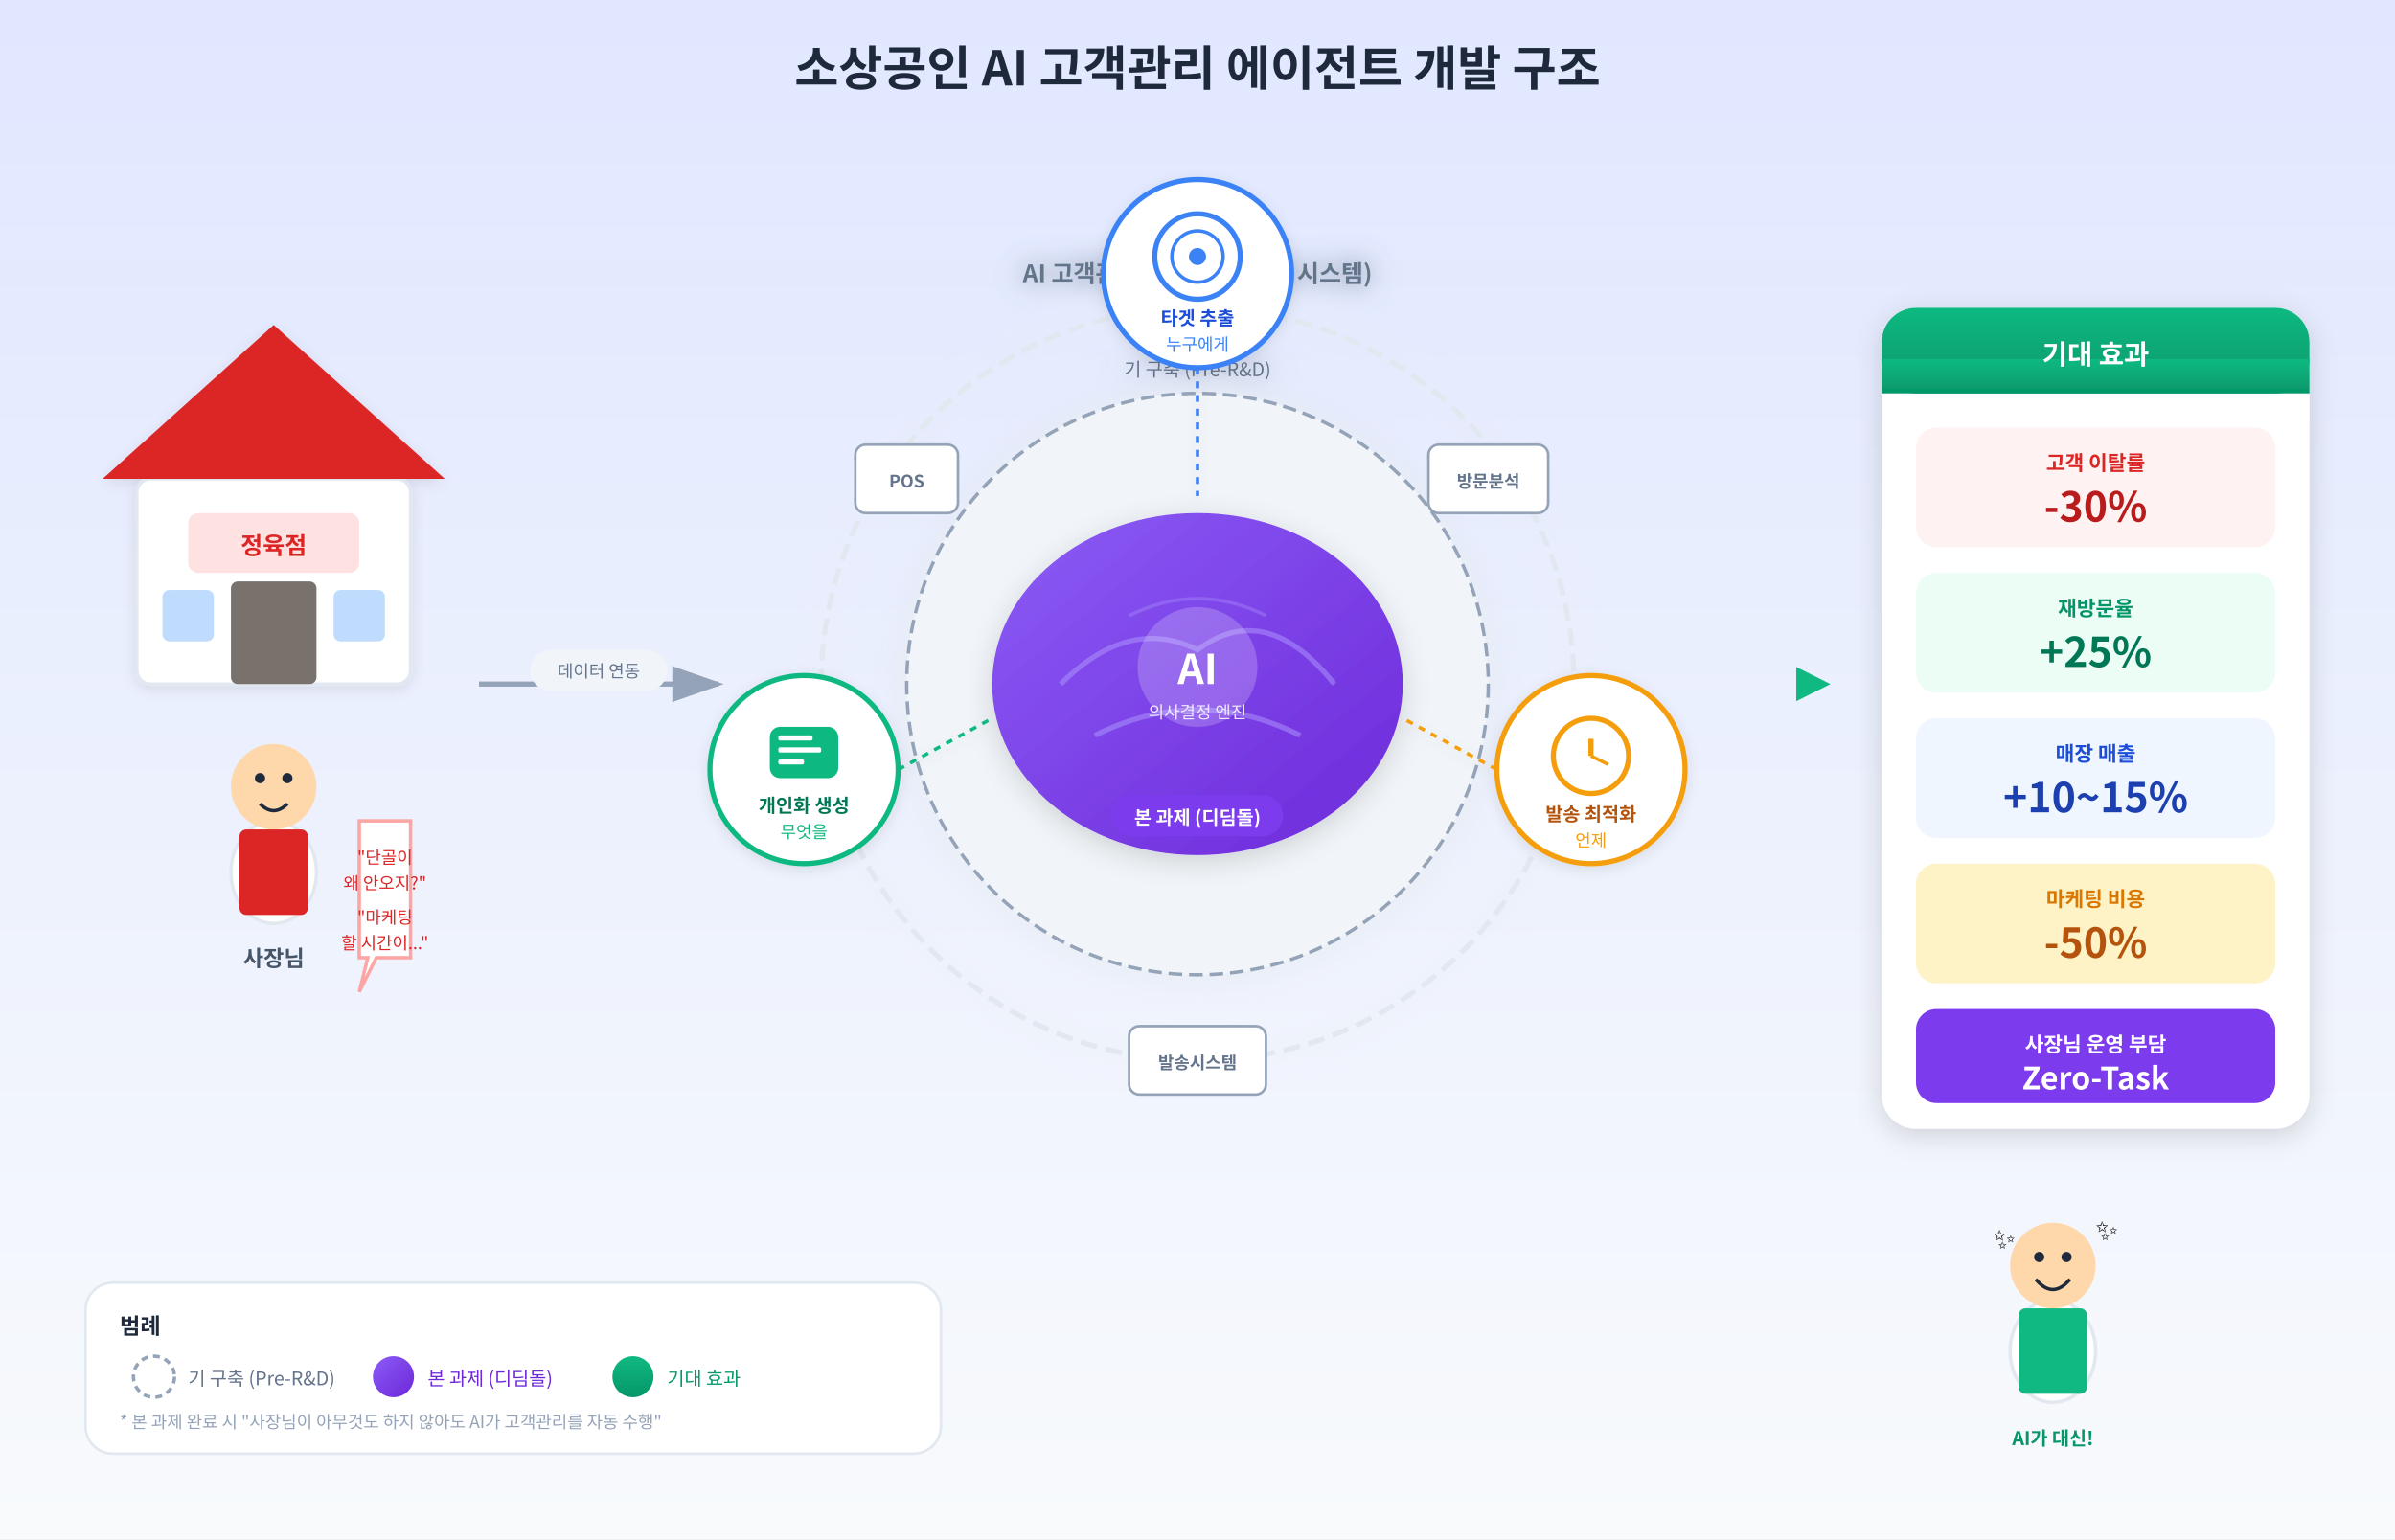
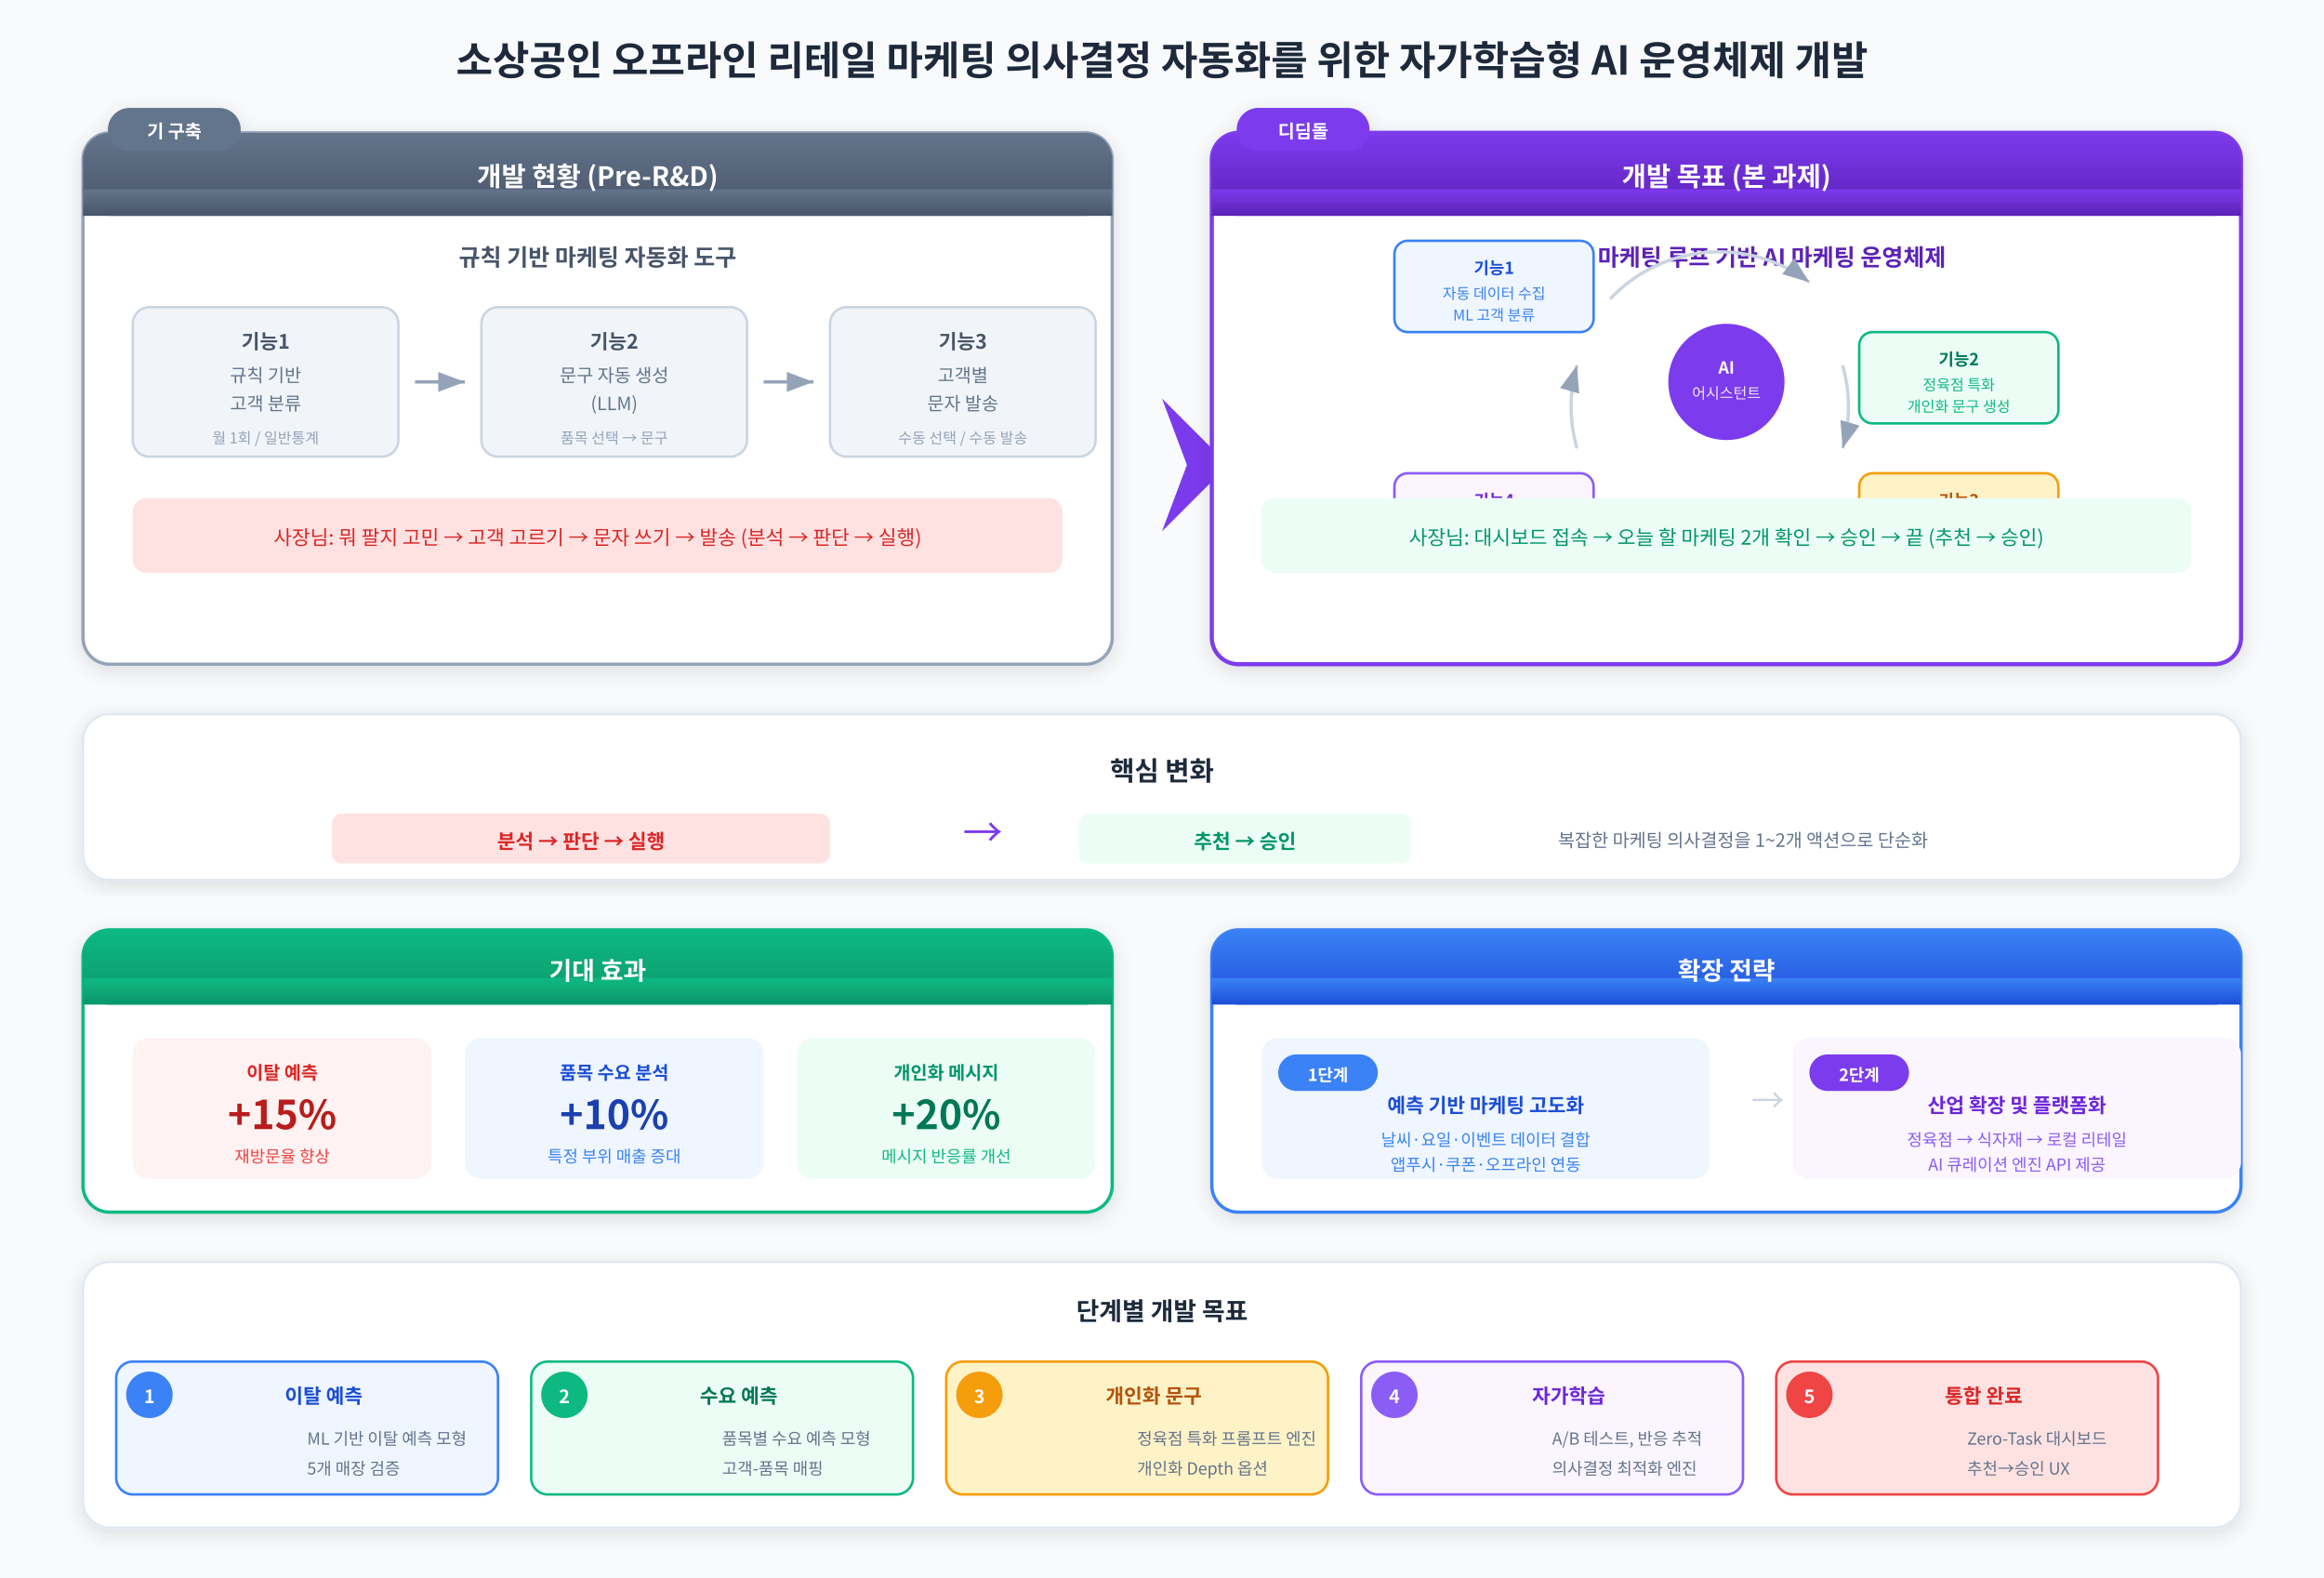
- <svg xmlns="http://www.w3.org/2000/svg" viewBox="0 0 1400 900" font-family="'NanumGothic','Nanum Gothic','Noto Sans CJK KR',sans-serif">
+ <svg xmlns="http://www.w3.org/2000/svg" viewBox="0 0 1400 950" font-family="'NanumGothic','Nanum Gothic','Noto Sans CJK KR',sans-serif">
  <defs>
-     <linearGradient id="skyGrad" x1="0" y1="0" x2="0" y2="1">
-       <stop offset="0%" stop-color="#E0E7FF" />
-       <stop offset="100%" stop-color="#F8FAFC" />
-     </linearGradient>
-     <linearGradient id="brainGrad" x1="0" y1="0" x2="1" y2="1">
-       <stop offset="0%" stop-color="#8B5CF6" />
-       <stop offset="100%" stop-color="#6D28D9" />
+     <linearGradient id="grayGrad" x1="0" y1="0" x2="0" y2="1">
+       <stop offset="0%" stop-color="#64748B" />
+       <stop offset="100%" stop-color="#475569" />
+     </linearGradient>
+     <linearGradient id="purpleGrad" x1="0" y1="0" x2="0" y2="1">
+       <stop offset="0%" stop-color="#7C3AED" />
+       <stop offset="100%" stop-color="#5B21B6" />
    </linearGradient>
    <linearGradient id="greenGrad" x1="0" y1="0" x2="0" y2="1">
      <stop offset="0%" stop-color="#10B981" />
      <stop offset="100%" stop-color="#059669" />
    </linearGradient>
-     <filter id="glow" x="-50%" y="-50%" width="200%" height="200%">
-       <feGaussianBlur stdDeviation="8" result="blur" />
-       <feMerge>
-         <feMergeNode in="blur" />
-         <feMergeNode in="SourceGraphic" />
-       </feMerge>
+     <linearGradient id="blueGrad" x1="0" y1="0" x2="0" y2="1">
+       <stop offset="0%" stop-color="#3B82F6" />
+       <stop offset="100%" stop-color="#1D4ED8" />
+     </linearGradient>
+     <filter id="shadow" x="-10%" y="-10%" width="120%" height="120%">
+       <feDropShadow dx="0" dy="3" stdDeviation="6" flood-color="#000" flood-opacity="0.12" />
    </filter>
-     <filter id="shadow" x="-20%" y="-20%" width="140%" height="140%">
-       <feDropShadow dx="0" dy="4" stdDeviation="8" flood-color="#000" flood-opacity="0.15" />
-     </filter>
-     <filter id="softShadow" x="-10%" y="-10%" width="120%" height="120%">
-       <feDropShadow dx="0" dy="2" stdDeviation="4" flood-color="#000" flood-opacity="0.1" />
-     </filter>
-   </defs>
-   <rect width="1400" height="900" fill="url(#skyGrad)" />
-   <text x="700" y="50" font-size="28" font-weight="700" fill="#1E293B" text-anchor="middle">
-     소상공인 AI 고객관리 에이전트 개발 구조
-   </text>
-   <g transform="translate(80, 200)">
-     <g filter="url(#softShadow)">
-       <rect x="0" y="80" width="160" height="120" rx="8" fill="#FFFFFF" stroke="#E2E8F0" stroke-width="2" />
-       <polygon points="80,-10 -20,80 180,80" fill="#DC2626" />
-       <rect x="30" y="100" width="100" height="35" rx="6" fill="#FEE2E2" />
-       <text x="80" y="124" font-size="14" font-weight="700" fill="#DC2626" text-anchor="middle">정육점</text>
-       <rect x="55" y="140" width="50" height="60" rx="4" fill="#78716C" />
-       <rect x="15" y="145" width="30" height="30" rx="4" fill="#BFDBFE" />
-       <rect x="115" y="145" width="30" height="30" rx="4" fill="#BFDBFE" />
-     </g>
-     <g transform="translate(60, 220)">
-       <ellipse cx="20" cy="90" rx="25" ry="30" fill="#FFFFFF" stroke="#E2E8F0" stroke-width="2" />
-       <circle cx="20" cy="40" r="25" fill="#FED7AA" />
-       <rect x="0" y="65" width="40" height="50" rx="4" fill="#DC2626" />
-       <circle cx="12" cy="35" r="3" fill="#1E293B" />
-       <circle cx="28" cy="35" r="3" fill="#1E293B" />
-       <path d="M 12 50 Q 20 58 28 50" stroke="#1E293B" stroke-width="2" fill="none" />
-       <text x="20" y="145" font-size="13" font-weight="600" fill="#475569" text-anchor="middle">사장님</text>
-     </g>
-     <g transform="translate(130, 280)">
-       <path d="M 0,0 L 30,0 L 30,80 L 10,80 L 0,100 L 5,80 L 0,80 Z" fill="#FFFFFF" stroke="#FCA5A5" stroke-width="2" />
-       <text x="15" y="25" font-size="10" fill="#DC2626" text-anchor="middle">"단골이</text>
-       <text x="15" y="40" font-size="10" fill="#DC2626" text-anchor="middle">왜 안오지?"</text>
-       <text x="15" y="60" font-size="10" fill="#DC2626" text-anchor="middle">"마케팅</text>
-       <text x="15" y="75" font-size="10" fill="#DC2626" text-anchor="middle">할 시간이..."</text>
-     </g>
-   </g>
-   <g transform="translate(700, 400)" filter="url(#glow)">
-     <circle cx="0" cy="0" r="220" fill="none" stroke="#E2E8F0" stroke-width="3" stroke-dasharray="10,5" />
-     <text x="0" y="-235" font-size="14" font-weight="600" fill="#64748B" text-anchor="middle">AI 고객관리 에이전트 (전체 시스템)</text>
-     <circle cx="0" cy="0" r="170" fill="#F1F5F9" stroke="#94A3B8" stroke-width="2" stroke-dasharray="8,4" />
-     <text x="0" y="-180" font-size="11" fill="#64748B" text-anchor="middle">기 구축 (Pre-R&amp;D)</text>
-     <ellipse cx="0" cy="0" rx="120" ry="100" fill="url(#brainGrad)" filter="url(#shadow)" />
-     <path d="M -80,0 Q -40,-40 0,-20 Q 40,-50 80,0" stroke="#A78BFA" stroke-width="3" fill="none" opacity="0.6" />
-     <path d="M -60,30 Q 0,0 60,30" stroke="#A78BFA" stroke-width="3" fill="none" opacity="0.6" />
-     <path d="M -40,-40 Q 0,-60 40,-40" stroke="#A78BFA" stroke-width="2" fill="none" opacity="0.4" />
-     <circle cx="0" cy="-10" r="35" fill="#FFFFFF" opacity="0.2" />
-     <text x="0" y="0" font-size="24" font-weight="800" fill="#FFFFFF" text-anchor="middle">AI</text>
-     <text x="0" y="20" font-size="10" fill="#EDE9FE" text-anchor="middle">의사결정 엔진</text>
-     <rect x="-50" y="65" width="100" height="24" rx="12" fill="#7C3AED" />
-     <text x="0" y="82" font-size="11" font-weight="600" fill="#FFFFFF" text-anchor="middle">본 과제 (디딤돌)</text>
-   </g>
-   <g transform="translate(700, 160)" filter="url(#softShadow)">
-     <circle cx="0" cy="0" r="55" fill="#FFFFFF" stroke="#3B82F6" stroke-width="3" />
-     <circle cx="0" cy="-10" r="25" fill="none" stroke="#3B82F6" stroke-width="3" />
-     <circle cx="0" cy="-10" r="15" fill="none" stroke="#3B82F6" stroke-width="2" />
-     <circle cx="0" cy="-10" r="5" fill="#3B82F6" />
-     <text x="0" y="30" font-size="11" font-weight="700" fill="#1D4ED8" text-anchor="middle">타겟 추출</text>
-     <text x="0" y="45" font-size="10" fill="#3B82F6" text-anchor="middle">누구에게</text>
-     <line x1="0" y1="55" x2="0" y2="130" stroke="#3B82F6" stroke-width="2" stroke-dasharray="4,4" />
-   </g>
-   <g transform="translate(470, 450)" filter="url(#softShadow)">
-     <circle cx="0" cy="0" r="55" fill="#FFFFFF" stroke="#10B981" stroke-width="3" />
-     <rect x="-20" y="-25" width="40" height="30" rx="6" fill="#10B981" />
-     <rect x="-15" y="-20" width="20" height="3" rx="1" fill="#FFFFFF" />
-     <rect x="-15" y="-13" width="25" height="3" rx="1" fill="#FFFFFF" />
-     <rect x="-15" y="-6" width="15" height="3" rx="1" fill="#FFFFFF" />
-     <text x="0" y="25" font-size="11" font-weight="700" fill="#047857" text-anchor="middle">개인화 생성</text>
-     <text x="0" y="40" font-size="10" fill="#10B981" text-anchor="middle">무엇을</text>
-     <line x1="55" y1="0" x2="110" y2="-30" stroke="#10B981" stroke-width="2" stroke-dasharray="4,4" />
-   </g>
-   <g transform="translate(930, 450)" filter="url(#softShadow)">
-     <circle cx="0" cy="0" r="55" fill="#FFFFFF" stroke="#F59E0B" stroke-width="3" />
-     <circle cx="0" cy="-8" r="22" fill="none" stroke="#F59E0B" stroke-width="3" />
-     <line x1="0" y1="-8" x2="0" y2="-18" stroke="#F59E0B" stroke-width="3" />
-     <line x1="0" y1="-8" x2="10" y2="-3" stroke="#F59E0B" stroke-width="2" />
-     <text x="0" y="30" font-size="11" font-weight="700" fill="#B45309" text-anchor="middle">발송 최적화</text>
-     <text x="0" y="45" font-size="10" fill="#F59E0B" text-anchor="middle">언제</text>
-     <line x1="-55" y1="0" x2="-110" y2="-30" stroke="#F59E0B" stroke-width="2" stroke-dasharray="4,4" />
-   </g>
-   <g transform="translate(530, 280)">
-     <rect x="-30" y="-20" width="60" height="40" rx="6" fill="#FFFFFF" stroke="#94A3B8" stroke-width="1.5" />
-     <text x="0" y="5" font-size="10" font-weight="600" fill="#64748B" text-anchor="middle">POS</text>
-   </g>
-   <g transform="translate(870, 280)">
-     <rect x="-35" y="-20" width="70" height="40" rx="6" fill="#FFFFFF" stroke="#94A3B8" stroke-width="1.5" />
-     <text x="0" y="5" font-size="10" font-weight="600" fill="#64748B" text-anchor="middle">방문분석</text>
-   </g>
-   <g transform="translate(700, 620)">
-     <rect x="-40" y="-20" width="80" height="40" rx="6" fill="#FFFFFF" stroke="#94A3B8" stroke-width="1.5" />
-     <text x="0" y="5" font-size="10" font-weight="600" fill="#64748B" text-anchor="middle">발송시스템</text>
-   </g>
-   <g>
-     <path d="M 280 400 Q 350 400 420 400" stroke="#94A3B8" stroke-width="3" fill="none" marker-end="url(#arrowGray)" />
-     <rect x="310" y="380" width="80" height="24" rx="12" fill="#F1F5F9" />
-     <text x="350" y="396" font-size="10" fill="#64748B" text-anchor="middle">데이터 연동</text>
-   </g>
-   <path d="M 930 400 Q 1000 400 1050 400" stroke="url(#greenGrad)" stroke-width="4" fill="none" />
-   <polygon points="1050,390 1070,400 1050,410" fill="#10B981" />
-   <g transform="translate(1100, 180)" filter="url(#shadow)">
-     <rect x="0" y="0" width="250" height="480" rx="20" fill="#FFFFFF" />
-     <rect x="0" y="0" width="250" height="50" rx="20" fill="url(#greenGrad)" />
-     <rect x="0" y="30" width="250" height="20" fill="url(#greenGrad)" />
-     <text x="125" y="33" font-size="16" font-weight="700" fill="#FFFFFF" text-anchor="middle">기대 효과</text>
-     <g transform="translate(20, 70)">
-       <rect x="0" y="0" width="210" height="70" rx="12" fill="#FEF2F2" />
-       <text x="105" y="25" font-size="12" font-weight="600" fill="#DC2626" text-anchor="middle">고객 이탈률</text>
-       <text x="105" y="55" font-size="24" font-weight="800" fill="#B91C1C" text-anchor="middle">-30%</text>
-     </g>
-     <g transform="translate(20, 155)">
-       <rect x="0" y="0" width="210" height="70" rx="12" fill="#ECFDF5" />
-       <text x="105" y="25" font-size="12" font-weight="600" fill="#059669" text-anchor="middle">재방문율</text>
-       <text x="105" y="55" font-size="24" font-weight="800" fill="#047857" text-anchor="middle">+25%</text>
-     </g>
-     <g transform="translate(20, 240)">
-       <rect x="0" y="0" width="210" height="70" rx="12" fill="#EFF6FF" />
-       <text x="105" y="25" font-size="12" font-weight="600" fill="#1D4ED8" text-anchor="middle">매장 매출</text>
-       <text x="105" y="55" font-size="24" font-weight="800" fill="#1E40AF" text-anchor="middle">+10~15%</text>
-     </g>
-     <g transform="translate(20, 325)">
-       <rect x="0" y="0" width="210" height="70" rx="12" fill="#FEF3C7" />
-       <text x="105" y="25" font-size="12" font-weight="600" fill="#D97706" text-anchor="middle">마케팅 비용</text>
-       <text x="105" y="55" font-size="24" font-weight="800" fill="#B45309" text-anchor="middle">-50%</text>
-     </g>
-     <g transform="translate(20, 410)">
-       <rect x="0" y="0" width="210" height="55" rx="12" fill="#7C3AED" />
-       <text x="105" y="25" font-size="12" font-weight="600" fill="#FFFFFF" text-anchor="middle">사장님 운영 부담</text>
-       <text x="105" y="47" font-size="18" font-weight="800" fill="#FFFFFF" text-anchor="middle">Zero-Task</text>
-     </g>
-   </g>
-   <g transform="translate(1180, 700)">
-     <ellipse cx="20" cy="90" rx="25" ry="30" fill="#FFFFFF" stroke="#E2E8F0" stroke-width="2" />
-     <circle cx="20" cy="40" r="25" fill="#FED7AA" />
-     <rect x="0" y="65" width="40" height="50" rx="4" fill="#10B981" />
-     <circle cx="12" cy="35" r="3" fill="#1E293B" />
-     <circle cx="28" cy="35" r="3" fill="#1E293B" />
-     <path d="M 10 48 Q 20 60 30 48" stroke="#1E293B" stroke-width="2" fill="none" />
-     <text x="-15" y="30" font-size="16">✨</text>
-     <text x="45" y="25" font-size="16">✨</text>
-     <text x="20" y="145" font-size="11" font-weight="600" fill="#059669" text-anchor="middle">AI가 대신!</text>
-   </g>
-   <g transform="translate(50, 750)">
-     <rect x="0" y="0" width="500" height="100" rx="16" fill="#FFFFFF" stroke="#E2E8F0" stroke-width="1.5" />
-     <text x="20" y="30" font-size="13" font-weight="700" fill="#1E293B">범례</text>
-     <circle cx="40" cy="55" r="12" fill="none" stroke="#94A3B8" stroke-width="2" stroke-dasharray="4,3" />
-     <text x="60" y="60" font-size="11" fill="#64748B">기 구축 (Pre-R&amp;D)</text>
-     <circle cx="180" cy="55" r="12" fill="url(#brainGrad)" />
-     <text x="200" y="60" font-size="11" fill="#6D28D9">본 과제 (디딤돌)</text>
-     <circle cx="320" cy="55" r="12" fill="url(#greenGrad)" />
-     <text x="340" y="60" font-size="11" fill="#059669">기대 효과</text>
-     <text x="20" y="85" font-size="10" fill="#94A3B8">* 본 과제 완료 시 "사장님이 아무것도 하지 않아도 AI가 고객관리를 자동 수행"</text>
-   </g>
-   <defs>
-     <marker id="arrowGray" markerWidth="10" markerHeight="7" refX="9" refY="3.5" orient="auto">
-       <polygon points="0 0, 10 3.5, 0 7" fill="#94A3B8" />
+     <marker id="arrowGray" markerWidth="8" markerHeight="6" refX="8" refY="3" orient="auto">
+       <polygon points="0 0, 8 3, 0 6" fill="#94A3B8" />
+     </marker>
+     <marker id="arrowPurple" markerWidth="8" markerHeight="6" refX="8" refY="3" orient="auto">
+       <polygon points="0 0, 8 3, 0 6" fill="#7C3AED" />
    </marker>
  </defs>
+   <rect width="1400" height="950" fill="#F8FAFC" />
+   <text x="700" y="45" font-size="24" font-weight="700" fill="#1E293B" text-anchor="middle">
+     소상공인 오프라인 리테일 마케팅 의사결정 자동화를 위한 자가학습형 AI 운영체제 개발
+   </text>
+   <g filter="url(#shadow)">
+     <rect x="50" y="80" width="620" height="320" rx="16" fill="#FFFFFF" stroke="#94A3B8" stroke-width="2" />
+     <rect x="50" y="80" width="620" height="50" rx="16" fill="url(#grayGrad)" />
+     <rect x="50" y="114" width="620" height="16" fill="url(#grayGrad)" />
+     <text x="360" y="112" font-size="16" font-weight="700" fill="#FFFFFF" text-anchor="middle">개발 현황 (Pre-R&amp;D)</text>
+     <rect x="65" y="65" width="80" height="26" rx="13" fill="#64748B" />
+     <text x="105" y="83" font-size="11" font-weight="600" fill="#FFFFFF" text-anchor="middle">기 구축</text>
+     <text x="360" y="160" font-size="14" font-weight="600" fill="#475569" text-anchor="middle">규칙 기반 마케팅 자동화 도구</text>
+     <g transform="translate(80, 185)">
+       <rect x="0" y="0" width="160" height="90" rx="10" fill="#F1F5F9" stroke="#CBD5E1" stroke-width="1.5" />
+       <text x="80" y="25" font-size="12" font-weight="700" fill="#475569" text-anchor="middle">기능1</text>
+       <text x="80" y="45" font-size="11" fill="#64748B" text-anchor="middle">규칙 기반</text>
+       <text x="80" y="62" font-size="11" fill="#64748B" text-anchor="middle">고객 분류</text>
+       <text x="80" y="82" font-size="9" fill="#94A3B8" text-anchor="middle">월 1회 / 일반통계</text>
+       <line x1="170" y1="45" x2="200" y2="45" stroke="#94A3B8" stroke-width="2" marker-end="url(#arrowGray)" />
+       <rect x="210" y="0" width="160" height="90" rx="10" fill="#F1F5F9" stroke="#CBD5E1" stroke-width="1.5" />
+       <text x="290" y="25" font-size="12" font-weight="700" fill="#475569" text-anchor="middle">기능2</text>
+       <text x="290" y="45" font-size="11" fill="#64748B" text-anchor="middle">문구 자동 생성</text>
+       <text x="290" y="62" font-size="11" fill="#64748B" text-anchor="middle">(LLM)</text>
+       <text x="290" y="82" font-size="9" fill="#94A3B8" text-anchor="middle">품목 선택 → 문구</text>
+       <line x1="380" y1="45" x2="410" y2="45" stroke="#94A3B8" stroke-width="2" marker-end="url(#arrowGray)" />
+       <rect x="420" y="0" width="160" height="90" rx="10" fill="#F1F5F9" stroke="#CBD5E1" stroke-width="1.5" />
+       <text x="500" y="25" font-size="12" font-weight="700" fill="#475569" text-anchor="middle">기능3</text>
+       <text x="500" y="45" font-size="11" fill="#64748B" text-anchor="middle">고객별</text>
+       <text x="500" y="62" font-size="11" fill="#64748B" text-anchor="middle">문자 발송</text>
+       <text x="500" y="82" font-size="9" fill="#94A3B8" text-anchor="middle">수동 선택 / 수동 발송</text>
+     </g>
+     <rect x="80" y="300" width="560" height="45" rx="8" fill="#FEE2E2" />
+     <text x="360" y="328" font-size="12" fill="#DC2626" text-anchor="middle">
+       사장님: 뭐 팔지 고민 → 고객 고르기 → 문자 쓰기 → 발송 (분석 → 판단 → 실행)
+     </text>
+   </g>
+   <g transform="translate(700, 240)">
+     <polygon points="0,0 40,40 0,80 15,40" fill="#7C3AED" />
+     <text x="55" y="45" font-size="13" font-weight="700" fill="#7C3AED">고도화</text>
+     <text x="55" y="62" font-size="10" fill="#8B5CF6">(본 과제)</text>
+   </g>
+   <g filter="url(#shadow)">
+     <rect x="730" y="80" width="620" height="320" rx="16" fill="#FFFFFF" stroke="#7C3AED" stroke-width="2.5" />
+     <rect x="730" y="80" width="620" height="50" rx="16" fill="url(#purpleGrad)" />
+     <rect x="730" y="114" width="620" height="16" fill="url(#purpleGrad)" />
+     <text x="1040" y="112" font-size="16" font-weight="700" fill="#FFFFFF" text-anchor="middle">개발 목표 (본 과제)</text>
+     <rect x="745" y="65" width="80" height="26" rx="13" fill="#7C3AED" />
+     <text x="785" y="83" font-size="11" font-weight="600" fill="#FFFFFF" text-anchor="middle">디딤돌</text>
+     <text x="1040" y="160" font-size="14" font-weight="600" fill="#5B21B6" text-anchor="middle">자가학습 마케팅 루프 기반 AI 마케팅 운영체제</text>
+     <g transform="translate(1040, 230)">
+       <circle cx="0" cy="0" r="35" fill="#7C3AED" />
+       <text x="0" y="-5" font-size="10" font-weight="700" fill="#FFFFFF" text-anchor="middle">AI</text>
+       <text x="0" y="10" font-size="9" fill="#EDE9FE" text-anchor="middle">어시스턴트</text>
+       <g transform="translate(-200, -85)">
+         <rect x="0" y="0" width="120" height="55" rx="8" fill="#EFF6FF" stroke="#3B82F6" stroke-width="1.5" />
+         <text x="60" y="20" font-size="10" font-weight="700" fill="#1D4ED8" text-anchor="middle">기능1</text>
+         <text x="60" y="35" font-size="9" fill="#3B82F6" text-anchor="middle">자동 데이터 수집</text>
+         <text x="60" y="48" font-size="9" fill="#3B82F6" text-anchor="middle">ML 고객 분류</text>
+       </g>
+       <g transform="translate(80, -30)">
+         <rect x="0" y="0" width="120" height="55" rx="8" fill="#ECFDF5" stroke="#10B981" stroke-width="1.5" />
+         <text x="60" y="20" font-size="10" font-weight="700" fill="#047857" text-anchor="middle">기능2</text>
+         <text x="60" y="35" font-size="9" fill="#10B981" text-anchor="middle">정육점 특화</text>
+         <text x="60" y="48" font-size="9" fill="#10B981" text-anchor="middle">개인화 문구 생성</text>
+       </g>
+       <g transform="translate(80, 55)">
+         <rect x="0" y="0" width="120" height="55" rx="8" fill="#FEF3C7" stroke="#F59E0B" stroke-width="1.5" />
+         <text x="60" y="20" font-size="10" font-weight="700" fill="#B45309" text-anchor="middle">기능3</text>
+         <text x="60" y="35" font-size="9" fill="#F59E0B" text-anchor="middle">고객 맞춤</text>
+         <text x="60" y="48" font-size="9" fill="#F59E0B" text-anchor="middle">문자 발송</text>
+       </g>
+       <g transform="translate(-200, 55)">
+         <rect x="0" y="0" width="120" height="55" rx="8" fill="#FAF5FF" stroke="#8B5CF6" stroke-width="1.5" />
+         <text x="60" y="20" font-size="10" font-weight="700" fill="#6D28D9" text-anchor="middle">기능4</text>
+         <text x="60" y="35" font-size="9" fill="#8B5CF6" text-anchor="middle">자가학습 기반</text>
+         <text x="60" y="48" font-size="9" fill="#8B5CF6" text-anchor="middle">의사결정 최적화</text>
+       </g>
+       <path d="M -70,-50 A 90,90 0 0,1 50,-60" stroke="#CBD5E1" stroke-width="2" fill="none" marker-end="url(#arrowGray)" />
+       <path d="M 70,-10 A 90,90 0 0,1 70,40" stroke="#CBD5E1" stroke-width="2" fill="none" marker-end="url(#arrowGray)" />
+       <path d="M 50,90 A 90,90 0 0,1 -70,90" stroke="#CBD5E1" stroke-width="2" fill="none" marker-end="url(#arrowGray)" />
+       <path d="M -90,40 A 90,90 0 0,1 -90,-10" stroke="#CBD5E1" stroke-width="2" fill="none" marker-end="url(#arrowGray)" />
+     </g>
+     <rect x="760" y="300" width="560" height="45" rx="8" fill="#ECFDF5" />
+     <text x="1040" y="328" font-size="12" fill="#059669" text-anchor="middle">
+       사장님: 대시보드 접속 → 오늘 할 마케팅 2개 확인 → 승인 → 끝 (추천 → 승인)
+     </text>
+   </g>
+   <g filter="url(#shadow)">
+     <rect x="50" y="430" width="1300" height="100" rx="16" fill="#FFFFFF" stroke="#E2E8F0" stroke-width="1.5" />
+     <text x="700" y="470" font-size="16" font-weight="700" fill="#1E293B" text-anchor="middle">핵심 변화</text>
+     <g transform="translate(200, 490)">
+       <rect x="0" y="0" width="300" height="30" rx="6" fill="#FEE2E2" />
+       <text x="150" y="21" font-size="12" font-weight="600" fill="#DC2626" text-anchor="middle">분석 → 판단 → 실행</text>
+     </g>
+     <text x="580" y="510" font-size="24" fill="#7C3AED">→</text>
+     <g transform="translate(650, 490)">
+       <rect x="0" y="0" width="200" height="30" rx="6" fill="#ECFDF5" />
+       <text x="100" y="21" font-size="12" font-weight="600" fill="#059669" text-anchor="middle">추천 → 승인</text>
+     </g>
+     <text x="1050" y="510" font-size="11" fill="#64748B" text-anchor="middle">
+       복잡한 마케팅 의사결정을 1~2개 액션으로 단순화
+     </text>
+   </g>
+   <g filter="url(#shadow)">
+     <rect x="50" y="560" width="620" height="170" rx="16" fill="#FFFFFF" stroke="#10B981" stroke-width="2" />
+     <rect x="50" y="560" width="620" height="45" rx="16" fill="url(#greenGrad)" />
+     <rect x="50" y="589" width="620" height="16" fill="url(#greenGrad)" />
+     <text x="360" y="590" font-size="15" font-weight="700" fill="#FFFFFF" text-anchor="middle">기대 효과</text>
+     <g transform="translate(80, 625)">
+       <rect x="0" y="0" width="180" height="85" rx="10" fill="#FEF2F2" />
+       <text x="90" y="25" font-size="11" font-weight="600" fill="#DC2626" text-anchor="middle">이탈 예측</text>
+       <text x="90" y="55" font-size="24" font-weight="800" fill="#B91C1C" text-anchor="middle">+15%</text>
+       <text x="90" y="75" font-size="10" fill="#EF4444" text-anchor="middle">재방문율 향상</text>
+       <rect x="200" y="0" width="180" height="85" rx="10" fill="#EFF6FF" />
+       <text x="290" y="25" font-size="11" font-weight="600" fill="#1D4ED8" text-anchor="middle">품목 수요 분석</text>
+       <text x="290" y="55" font-size="24" font-weight="800" fill="#1E40AF" text-anchor="middle">+10%</text>
+       <text x="290" y="75" font-size="10" fill="#3B82F6" text-anchor="middle">특정 부위 매출 증대</text>
+       <rect x="400" y="0" width="180" height="85" rx="10" fill="#ECFDF5" />
+       <text x="490" y="25" font-size="11" font-weight="600" fill="#059669" text-anchor="middle">개인화 메시지</text>
+       <text x="490" y="55" font-size="24" font-weight="800" fill="#047857" text-anchor="middle">+20%</text>
+       <text x="490" y="75" font-size="10" fill="#10B981" text-anchor="middle">메시지 반응률 개선</text>
+     </g>
+   </g>
+   <g filter="url(#shadow)">
+     <rect x="730" y="560" width="620" height="170" rx="16" fill="#FFFFFF" stroke="#3B82F6" stroke-width="2" />
+     <rect x="730" y="560" width="620" height="45" rx="16" fill="url(#blueGrad)" />
+     <rect x="730" y="589" width="620" height="16" fill="url(#blueGrad)" />
+     <text x="1040" y="590" font-size="15" font-weight="700" fill="#FFFFFF" text-anchor="middle">확장 전략</text>
+     <g transform="translate(760, 625)">
+       <rect x="0" y="0" width="270" height="85" rx="10" fill="#EFF6FF" />
+       <rect x="10" y="10" width="60" height="22" rx="11" fill="#3B82F6" />
+       <text x="40" y="26" font-size="10" font-weight="700" fill="#FFFFFF" text-anchor="middle">1단계</text>
+       <text x="135" y="45" font-size="12" font-weight="600" fill="#1D4ED8" text-anchor="middle">예측 기반 마케팅 고도화</text>
+       <text x="135" y="65" font-size="10" fill="#3B82F6" text-anchor="middle">날씨·요일·이벤트 데이터 결합</text>
+       <text x="135" y="80" font-size="10" fill="#3B82F6" text-anchor="middle">앱푸시·쿠폰·오프라인 연동</text>
+       <text x="295" y="45" font-size="20" fill="#CBD5E1">→</text>
+       <rect x="320" y="0" width="270" height="85" rx="10" fill="#FAF5FF" />
+       <rect x="330" y="10" width="60" height="22" rx="11" fill="#7C3AED" />
+       <text x="360" y="26" font-size="10" font-weight="700" fill="#FFFFFF" text-anchor="middle">2단계</text>
+       <text x="455" y="45" font-size="12" font-weight="600" fill="#6D28D9" text-anchor="middle">산업 확장 및 플랫폼화</text>
+       <text x="455" y="65" font-size="10" fill="#8B5CF6" text-anchor="middle">정육점 → 식자재 → 로컬 리테일</text>
+       <text x="455" y="80" font-size="10" fill="#8B5CF6" text-anchor="middle">AI 큐레이션 엔진 API 제공</text>
+     </g>
+   </g>
+   <g filter="url(#shadow)">
+     <rect x="50" y="760" width="1300" height="160" rx="16" fill="#FFFFFF" stroke="#E2E8F0" stroke-width="1.5" />
+     <text x="700" y="795" font-size="15" font-weight="700" fill="#1E293B" text-anchor="middle">단계별 개발 목표</text>
+     <g transform="translate(70, 820)">
+       <rect x="0" y="0" width="230" height="80" rx="10" fill="#EFF6FF" stroke="#3B82F6" stroke-width="1.5" />
+       <circle cx="20" cy="20" r="14" fill="#3B82F6" />
+       <text x="20" y="25" font-size="11" font-weight="700" fill="#FFFFFF" text-anchor="middle">1</text>
+       <text x="125" y="25" font-size="12" font-weight="600" fill="#1D4ED8" text-anchor="middle">이탈 예측</text>
+       <text x="115" y="50" font-size="10" fill="#64748B">ML 기반 이탈 예측 모형</text>
+       <text x="115" y="68" font-size="10" fill="#64748B">5개 매장 검증</text>
+       <rect x="250" y="0" width="230" height="80" rx="10" fill="#ECFDF5" stroke="#10B981" stroke-width="1.5" />
+       <circle cx="270" cy="20" r="14" fill="#10B981" />
+       <text x="270" y="25" font-size="11" font-weight="700" fill="#FFFFFF" text-anchor="middle">2</text>
+       <text x="375" y="25" font-size="12" font-weight="600" fill="#047857" text-anchor="middle">수요 예측</text>
+       <text x="365" y="50" font-size="10" fill="#64748B">품목별 수요 예측 모형</text>
+       <text x="365" y="68" font-size="10" fill="#64748B">고객-품목 매핑</text>
+       <rect x="500" y="0" width="230" height="80" rx="10" fill="#FEF3C7" stroke="#F59E0B" stroke-width="1.5" />
+       <circle cx="520" cy="20" r="14" fill="#F59E0B" />
+       <text x="520" y="25" font-size="11" font-weight="700" fill="#FFFFFF" text-anchor="middle">3</text>
+       <text x="625" y="25" font-size="12" font-weight="600" fill="#B45309" text-anchor="middle">개인화 문구</text>
+       <text x="615" y="50" font-size="10" fill="#64748B">정육점 특화 프롬프트 엔진</text>
+       <text x="615" y="68" font-size="10" fill="#64748B">개인화 Depth 옵션</text>
+       <rect x="750" y="0" width="230" height="80" rx="10" fill="#FAF5FF" stroke="#8B5CF6" stroke-width="1.5" />
+       <circle cx="770" cy="20" r="14" fill="#8B5CF6" />
+       <text x="770" y="25" font-size="11" font-weight="700" fill="#FFFFFF" text-anchor="middle">4</text>
+       <text x="875" y="25" font-size="12" font-weight="600" fill="#6D28D9" text-anchor="middle">자가학습</text>
+       <text x="865" y="50" font-size="10" fill="#64748B">A/B 테스트, 반응 추적</text>
+       <text x="865" y="68" font-size="10" fill="#64748B">의사결정 최적화 엔진</text>
+       <rect x="1000" y="0" width="230" height="80" rx="10" fill="#FEE2E2" stroke="#EF4444" stroke-width="1.5" />
+       <circle cx="1020" cy="20" r="14" fill="#EF4444" />
+       <text x="1020" y="25" font-size="11" font-weight="700" fill="#FFFFFF" text-anchor="middle">5</text>
+       <text x="1125" y="25" font-size="12" font-weight="600" fill="#DC2626" text-anchor="middle">통합 완료</text>
+       <text x="1115" y="50" font-size="10" fill="#64748B">Zero-Task 대시보드</text>
+       <text x="1115" y="68" font-size="10" fill="#64748B">추천→승인 UX</text>
+     </g>
+   </g>
</svg>
